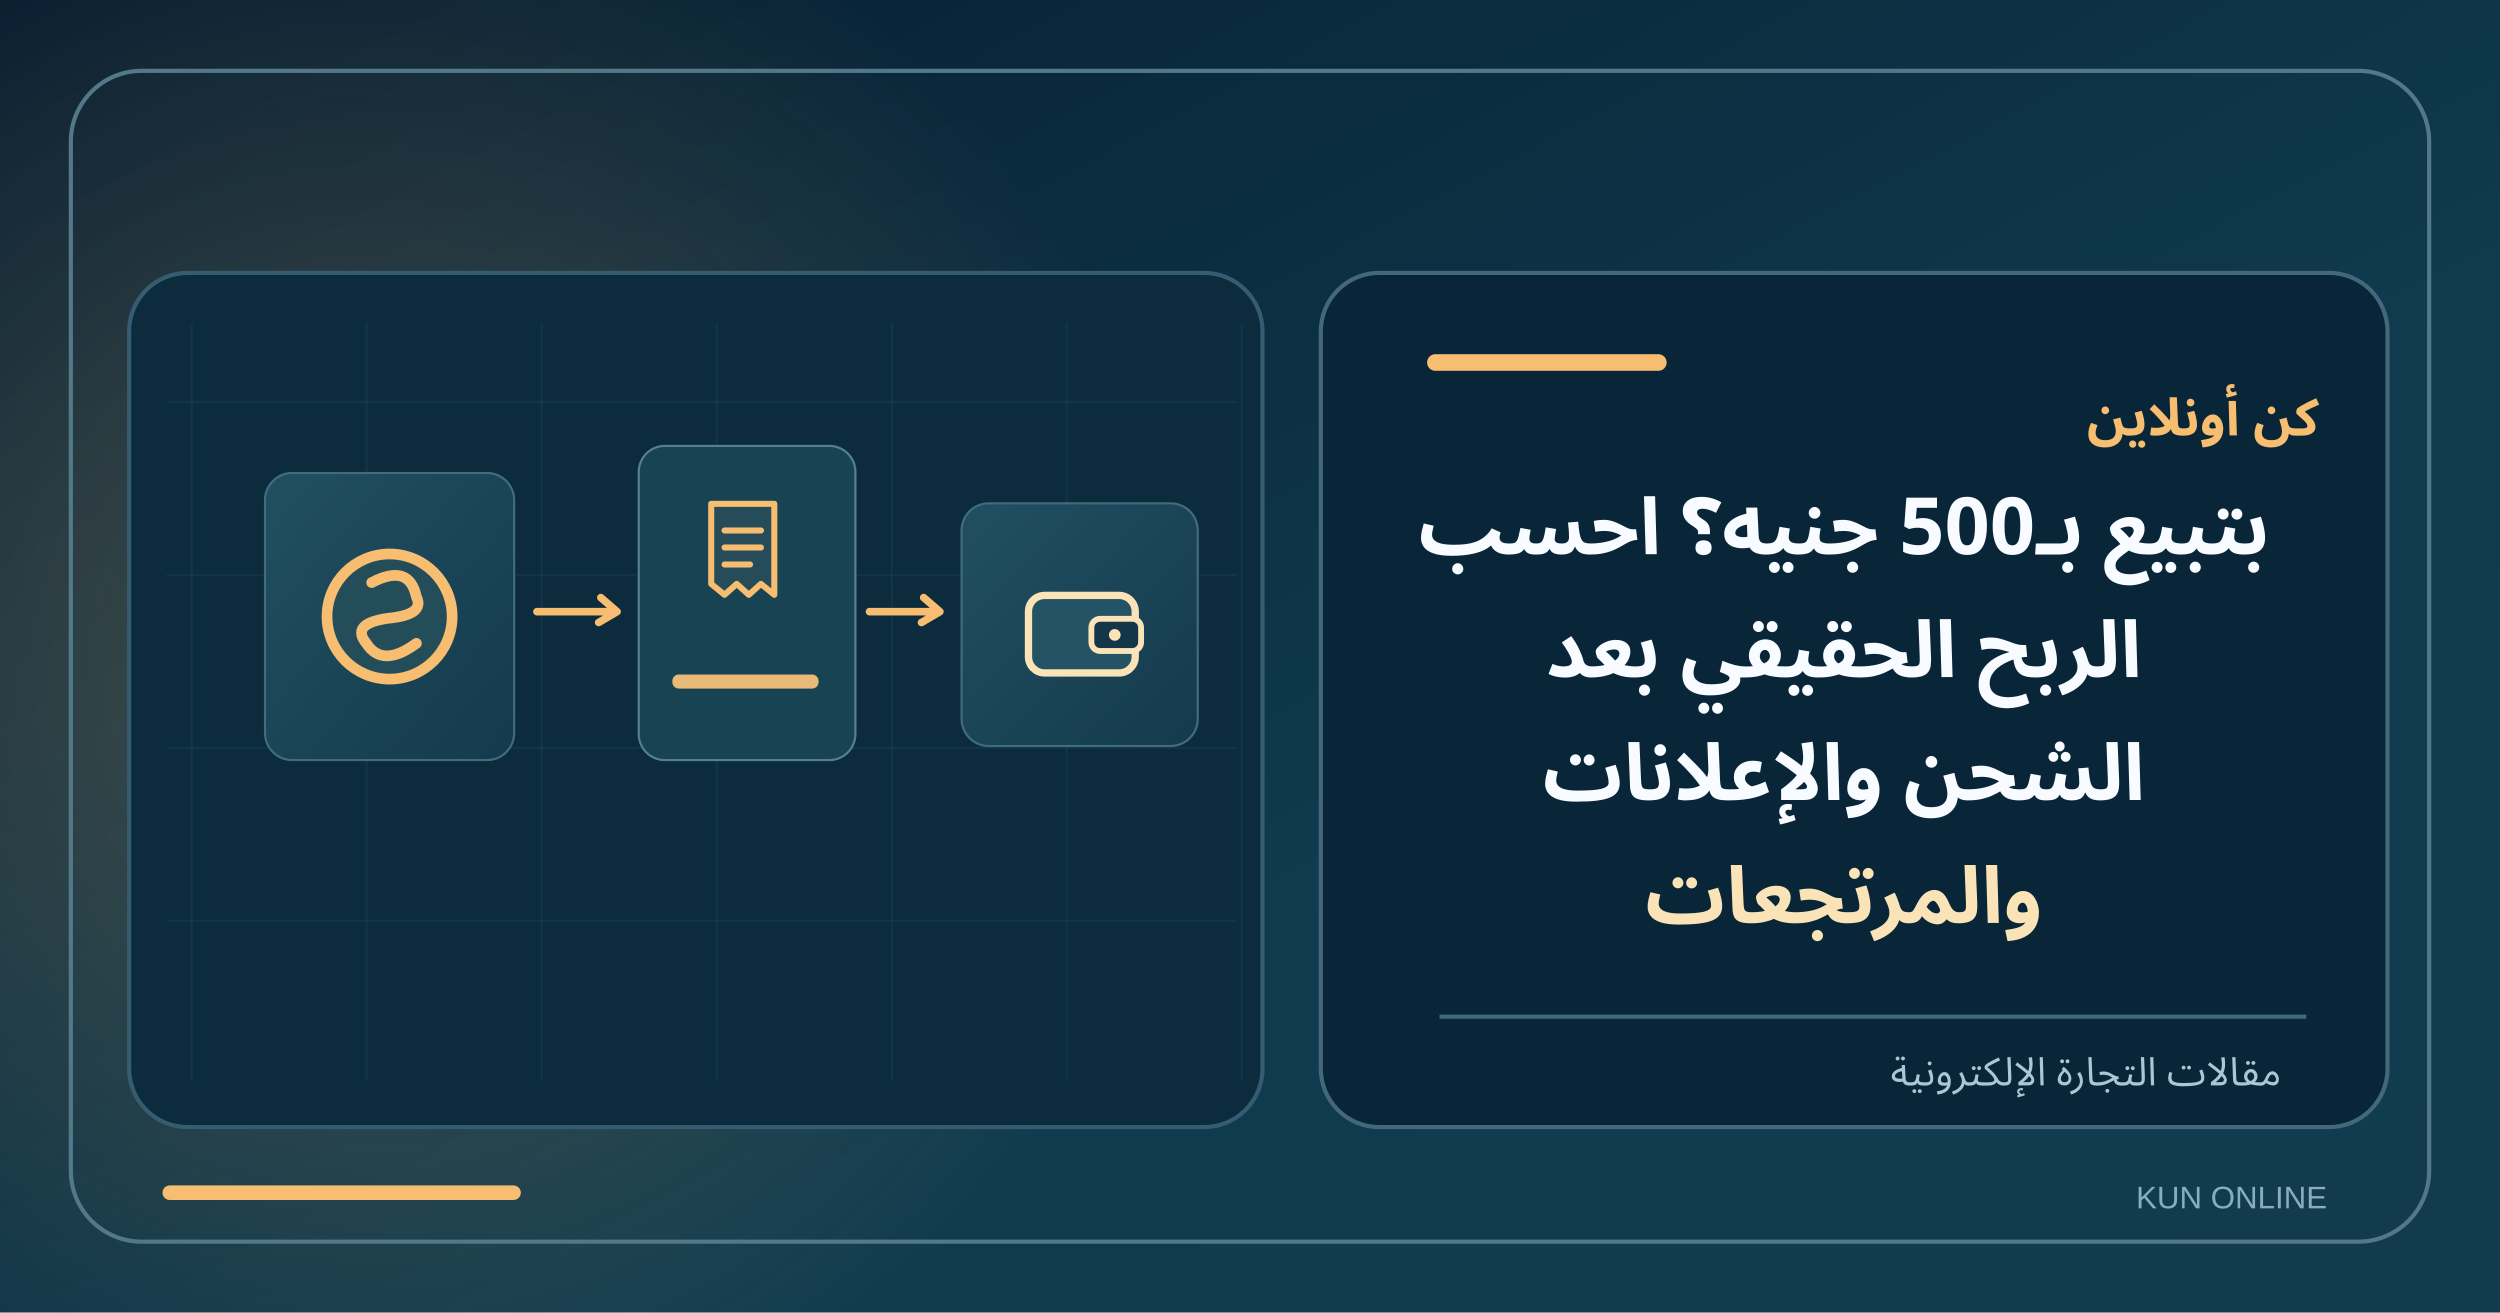
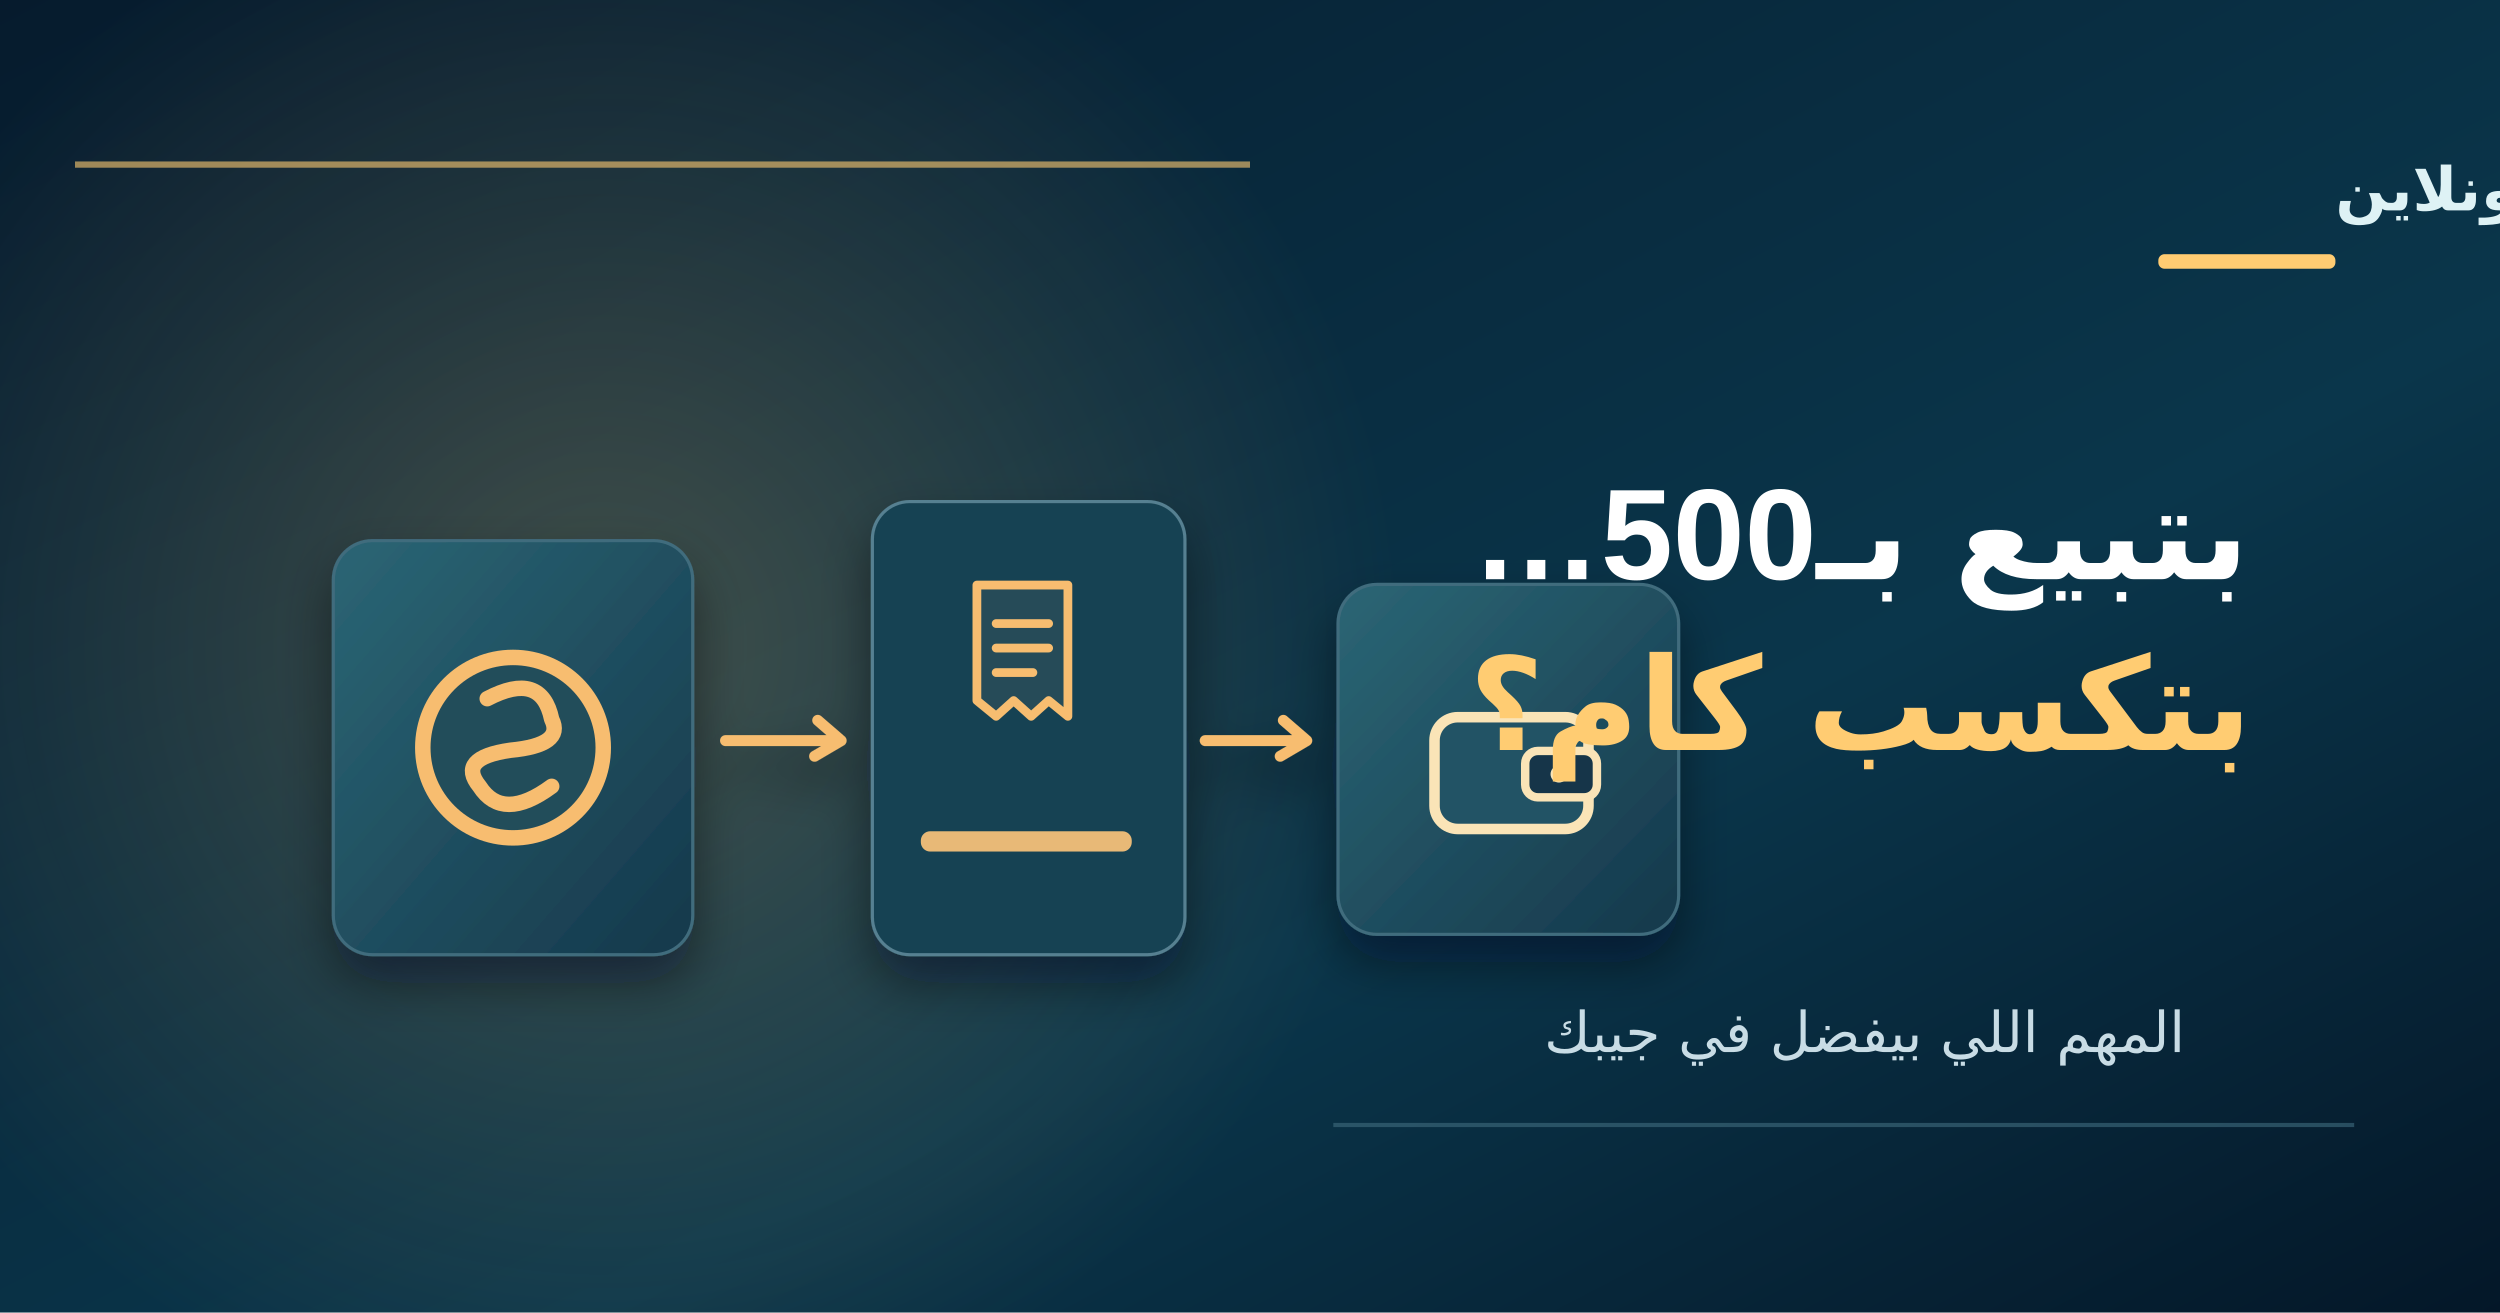
<svg xmlns="http://www.w3.org/2000/svg" width="1200" height="630" viewBox="0 0 1200 630" role="img" aria-labelledby="title desc">
  <defs>
-     <linearGradient id="back" x1="0" y1="0" x2="1" y2="1">
-       <stop stop-color="#061d30" />
-       <stop offset=".62" stop-color="#103b4e" />
-       <stop offset="1" stop-color="#123b50" />
+     <linearGradient id="bg" x1="0" y1="0" x2="1" y2="1">
+       <stop stop-color="#061b2d" />
+       <stop offset=".62" stop-color="#0a364b" />
+       <stop offset="1" stop-color="#041728" />
    </linearGradient>
+     <radialGradient id="glow">
+       <stop stop-color="#ffcc72" stop-opacity=".23" />
+       <stop offset="1" stop-color="#ffcc72" stop-opacity="0" />
+     </radialGradient>
    <linearGradient id="glass" x1="0" y1="0" x2="1" y2="1">
-       <stop stop-color="#214f61" />
-       <stop offset="1" stop-color="#143a4d" />
+       <stop stop-color="#2b6675" />
+       <stop offset="1" stop-color="#15384b" />
    </linearGradient>
-     <radialGradient id="bloom">
-       <stop stop-color="#f7bd70" stop-opacity=".24" />
-       <stop offset="1" stop-color="#f7bd70" stop-opacity="0" />
-     </radialGradient>
+     <filter id="drop" x="-30%" y="-30%" width="170%" height="170%">
+       <feDropShadow dx="0" dy="17" stdDeviation="16" flood-color="#010e19" flood-opacity=".45" />
+     </filter>
  </defs>
-   <rect width="1200" height="630" fill="url(#back)" />
-   <circle cx="180" cy="320" r="390" fill="url(#bloom)" />
-   <rect x="34" y="34" width="1132" height="562" rx="34" fill="none" stroke="#51798a" stroke-width="2" />
-   <rect x="62" y="131" width="544" height="410" rx="28" fill="#0c2b3d" stroke="#365c71" stroke-width="2" />
-   <g stroke="#508396" stroke-opacity=".10" stroke-width="1">
-     <path d="M92 155V519" />
-     <path d="M176 155V519" />
-     <path d="M260 155V519" />
-     <path d="M344 155V519" />
-     <path d="M428 155V519" />
-     <path d="M512 155V519" />
-     <path d="M596 155V519" />
-     <path d="M80 193H594" />
-     <path d="M80 276H594" />
-     <path d="M80 359H594" />
-     <path d="M80 442H594" />
-   </g>
-   <g id="topic-illustration" transform="translate(44 122) scale(.52)">
+   <rect width="1200" height="630" fill="url(#bg)" />
+   <circle cx="290" cy="310" r="381" fill="url(#glow)" />
+   <path d="M36 79H600" stroke="#ffcc72" stroke-width="3" opacity=".6" />
+   <g id="topic-art" filter="url(#drop)" transform="translate(40 108) scale(.75)">
    <rect x="160" y="202" width="230" height="265" rx="25" fill="url(#glass)" stroke="#416c7d" stroke-width="2" />
    <g transform="translate(192.5 252) scale(1.65)">
      <circle cx="50" cy="50" r="35" fill="#244d5a" stroke="#f7bd70" stroke-width="6" />
      <path d="M40 31Q61 20 65 39Q70 49 49 51Q28 54 37 65Q46 79 65 65" fill="none" stroke="#f7bd70" stroke-width="6" stroke-linecap="round" stroke-linejoin="round" />
    </g>
    <path d="M411 330L485 330M470 317L485 330L468 340" fill="none" stroke="#f7bd70" stroke-width="7" stroke-linecap="round" stroke-linejoin="round" />
    <rect x="505" y="177" width="200" height="290" rx="24" fill="#184353" stroke="#568091" stroke-width="2" />
    <g transform="translate(545 217) scale(1.12)">
      <path d="M24 12H76V87L65 78L55 87L45 78L35 87L24 78Z" fill="#254c58" stroke="#f7bd70" stroke-width="5" stroke-linecap="round" stroke-linejoin="round" />
      <path d="M35 34H65M35 48H65M35 62H56" fill="none" stroke="#f7bd70" stroke-width="5" stroke-linecap="round" stroke-linejoin="round" />
    </g>
    <rect x="536" y="388" width="135" height="13" rx="6" fill="#e8b977" stroke="none" stroke-width="0" />
    <rect x="803" y="230" width="218" height="224" rx="25" fill="url(#glass)" stroke="#416c7d" stroke-width="2" />
    <g transform="translate(844.5 274.5) scale(1.35)">
      <rect x="15" y="30" width="73" height="53" rx="11" fill="#235365" stroke="#fae4b7" stroke-width="5" />
      <rect x="58" y="46" width="34" height="22" rx="6" fill="#133649" stroke="#fae4b7" stroke-width="4" />
      <circle cx="74" cy="57" r="4" fill="#fae4b7" stroke="none" stroke-width="0" />
    </g>
    <path d="M718 330L783 330M768 317L783 330L766 340" fill="none" stroke="#f7bd70" stroke-width="7" stroke-linecap="round" stroke-linejoin="round" />
  </g>
-   <rect x="634" y="131" width="512" height="410" rx="28" fill="#092639" stroke="#436879" stroke-width="2" />
-   <rect x="685" y="170" width="115" height="8" rx="4" fill="#f7bd70" />
-   <text x="1113" y="209" direction="rtl" text-anchor="start" font-family="Cairo,Tajawal,Noto Sans Arabic,Segoe UI,Arial,sans-serif" font-size="25" font-weight="700" fill="#f7bd70">كن أونلاين</text>
-   <g id="article-title">
-     <text x="885" y="266" text-anchor="middle" direction="rtl" unicode-bidi="plaintext" font-family="Cairo,Tajawal,Noto Sans Arabic,Segoe UI,Arial,sans-serif" font-size="38" font-weight="700" letter-spacing="0" fill="#f8fbff">بتبيع بـ500 جنيه؟ احسب</text>
-     <text x="885" y="325" text-anchor="middle" direction="rtl" unicode-bidi="plaintext" font-family="Cairo,Tajawal,Noto Sans Arabic,Segoe UI,Arial,sans-serif" font-size="38" font-weight="700" letter-spacing="0" fill="#f8fbff">الربح الحقيقي بعد</text>
-     <text x="885" y="384" text-anchor="middle" direction="rtl" unicode-bidi="plaintext" font-family="Cairo,Tajawal,Noto Sans Arabic,Segoe UI,Arial,sans-serif" font-size="38" font-weight="700" letter-spacing="0" fill="#f8fbff">الشحن والإعلانات</text>
-     <text x="885" y="443" text-anchor="middle" direction="rtl" unicode-bidi="plaintext" font-family="Cairo,Tajawal,Noto Sans Arabic,Segoe UI,Arial,sans-serif" font-size="38" font-weight="700" letter-spacing="0" fill="#fae4b7">والمرتجعات</text>
+   <text x="1121" y="101" direction="rtl" text-anchor="end" font-family="Cairo,Tajawal,Segoe UI,Arial,sans-serif" font-size="29" font-weight="700" fill="#def2f5">كن أونلاين</text>
+   <rect x="1036" y="122" width="85" height="7" rx="3" fill="#ffcc72" />
+   <g id="hook">
+     <text x="893" y="278" direction="rtl" unicode-bidi="plaintext" text-anchor="middle" font-family="Cairo,Tajawal,Segoe UI,Arial,sans-serif" font-size="62" font-weight="900" fill="#ffffff">بتبيع بـ500…</text>
+     <text x="893" y="360" direction="rtl" unicode-bidi="plaintext" text-anchor="middle" font-family="Cairo,Tajawal,Segoe UI,Arial,sans-serif" font-size="62" font-weight="900" fill="#ffcc72">بتكسب كام؟</text>
  </g>
-   <path d="M691 488H1107" stroke="#426979" stroke-width="2" />
-   <text x="1095" y="521" direction="rtl" text-anchor="start" font-family="Cairo,Tajawal,Noto Sans Arabic,Segoe UI,Arial,sans-serif" font-size="19" fill="#a9c8d2">مقالات التجارة الإلكترونية</text>
-   <rect x="78" y="569" width="172" height="7" rx="3.5" fill="#f7bd70" />
-   <text x="1117" y="580" direction="rtl" text-anchor="start" font-family="Arial,sans-serif" font-size="15" fill="#87aebc">KUN ONLINE</text>
+   <text x="895" y="505" direction="rtl" text-anchor="middle" font-family="Cairo,Tajawal,Segoe UI,Arial,sans-serif" font-size="27" fill="#c8dce5">المهم اللي بيفضل في جيبك</text>
+   <path d="M640 540H1130" stroke="#3f6d7f" stroke-width="2" opacity=".6" />
</svg>
